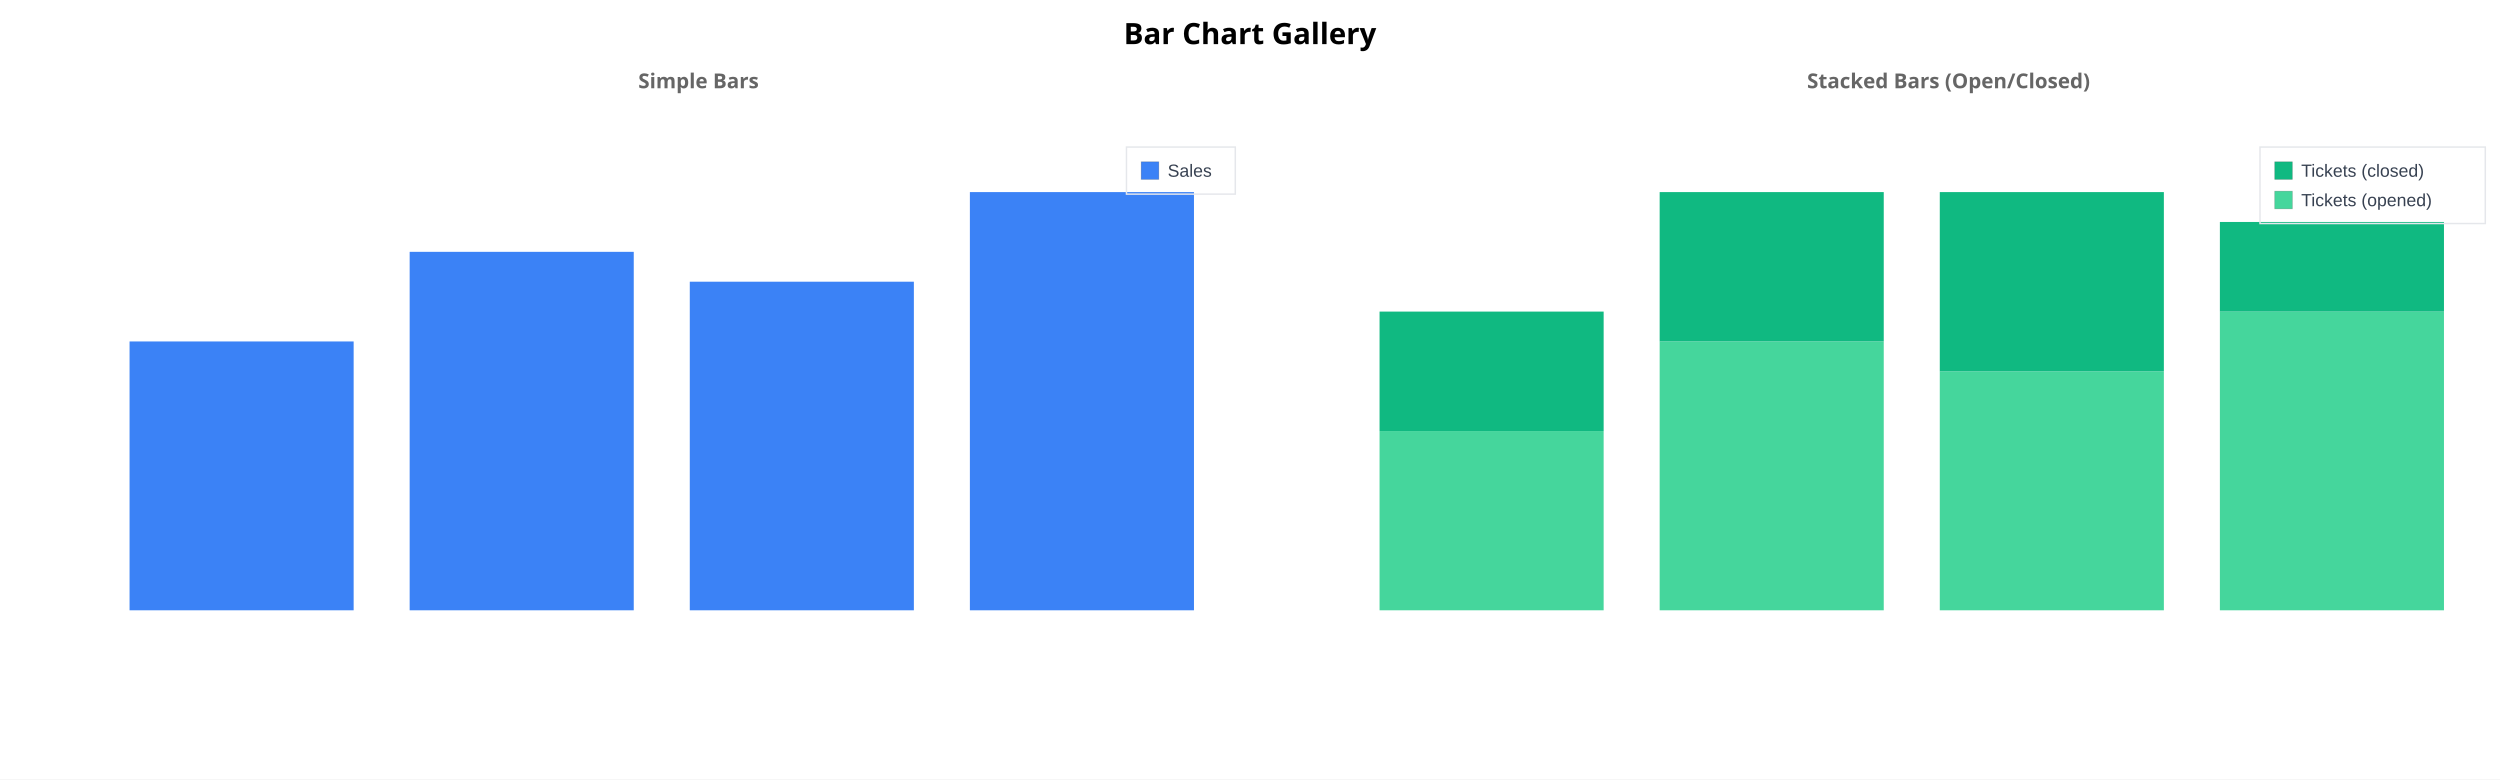
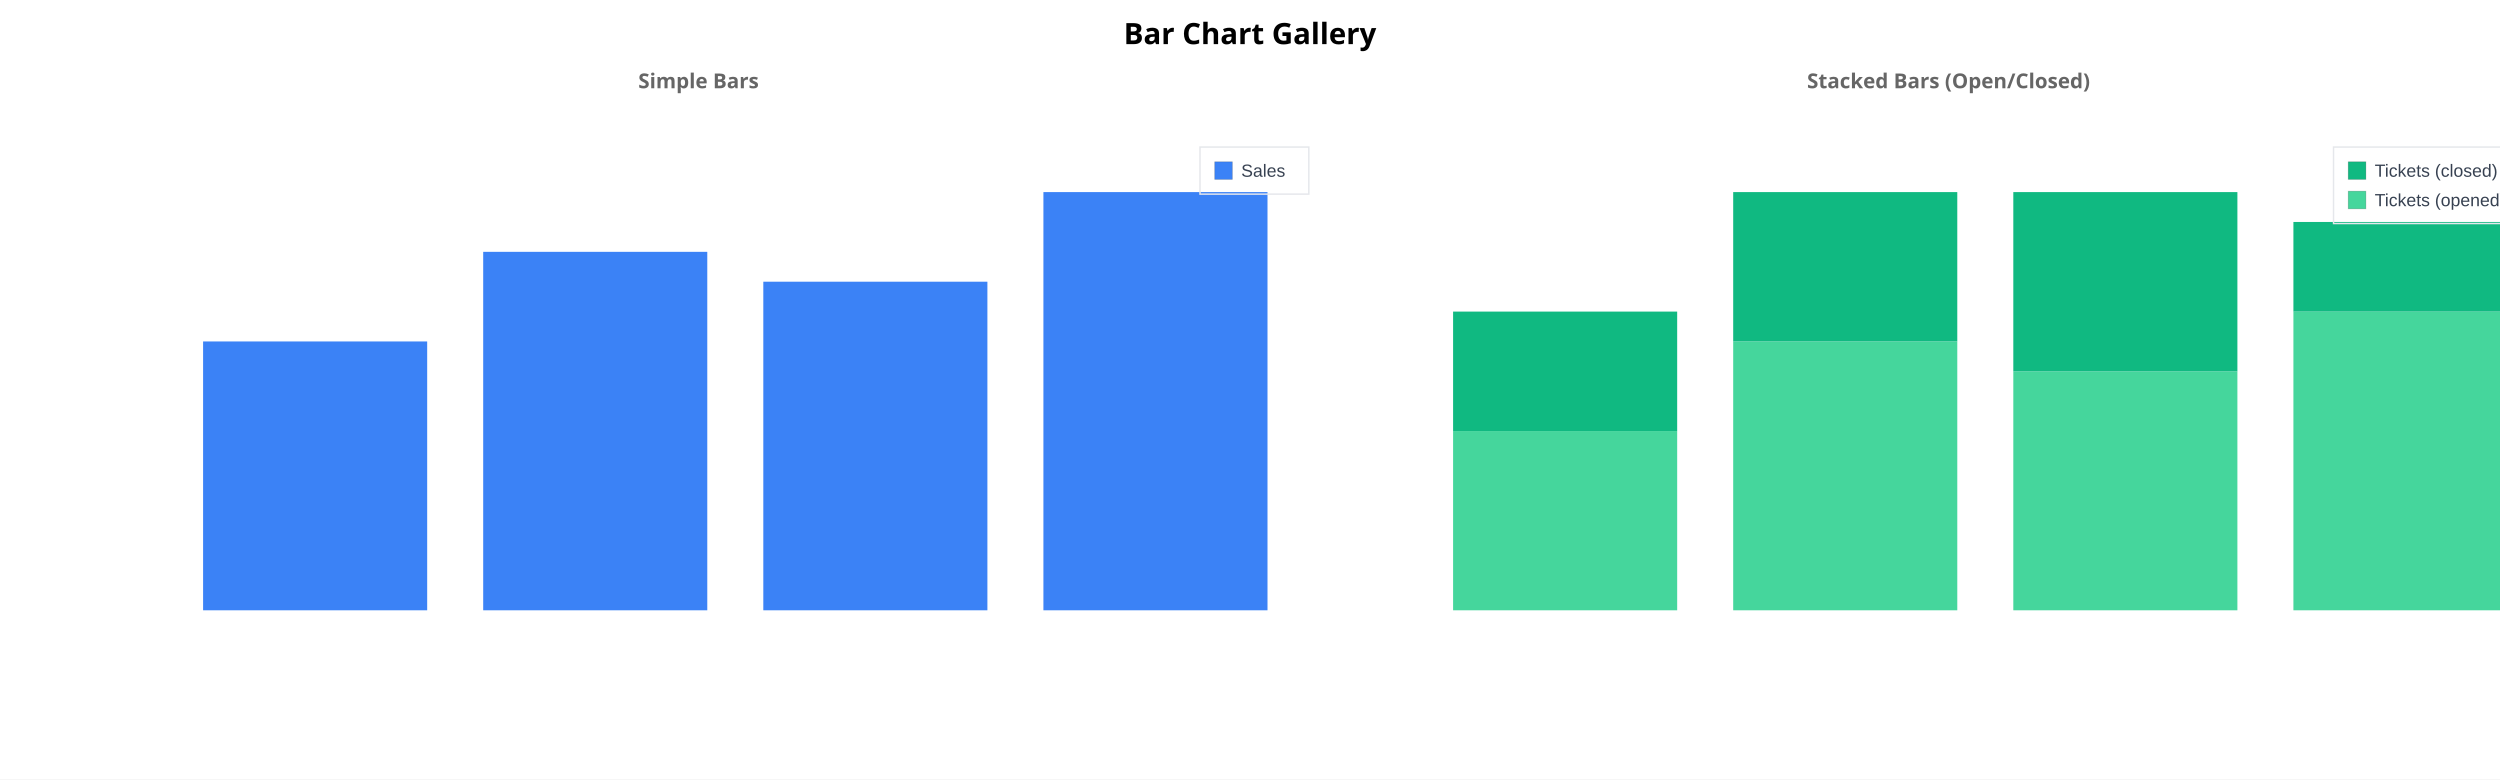
<svg xmlns="http://www.w3.org/2000/svg" width="1700" height="530" viewBox="0 0 1700 530">
  <rect x="0.00" y="0.00" width="1700.00" height="530.00" fill="#ffffff" />
  <text x="850.00" y="30.00" fill="#000000" text-anchor="middle" font-family="sans-serif" font-size="20.00px" font-weight="bold">Bar Chart Gallery</text>
  <g transform="translate(50.00, 60.00)">
    <text x="425.00" y="0.00" fill="#666" text-anchor="middle" font-family="sans-serif" font-size="14.00px" font-weight="bold">Simple Bars</text>
-     <g transform="translate(0, 30.00)">
+     <g transform="translate(50.00, 30.00)">
      <g transform="translate(0, 0)">
        <rect x="38.10" y="142.19" width="152.38" height="182.81" fill="#3b82f6" />
        <rect x="228.57" y="81.25" width="152.38" height="243.75" fill="#3b82f6" />
        <rect x="419.05" y="101.56" width="152.38" height="223.44" fill="#3b82f6" />
        <rect x="609.52" y="40.62" width="152.38" height="284.38" fill="#3b82f6" />
      </g>
      <g class="legend" transform="translate(716.0,10.0)">
        <rect x="0" y="0" width="74.0" height="32.0" fill="none" stroke="#e5e7eb" stroke-width="1.0" />
        <g transform="translate(10.0,10.0)">
          <rect width="12.0" height="12.0" fill="#3b82f6" stroke="#000" stroke-width="0.5" stroke-opacity="0.2" />
        </g>
        <text x="28.0" y="20.2" font-family="Arial, sans-serif" font-size="12.0" fill="#374151">Sales</text>
      </g>
    </g>
  </g>
  <g transform="translate(900.00, 60.00)">
    <text x="425.00" y="0.00" fill="#666" text-anchor="middle" font-family="sans-serif" font-size="14.00px" font-weight="bold">Stacked Bars (Open/Closed)</text>
-     <g transform="translate(0, 30.00)">
+     <g transform="translate(50.00, 30.00)">
      <g transform="translate(0, 0)">
        <rect x="38.10" y="203.12" width="152.38" height="121.88" fill="#45d69c" />
        <rect x="38.10" y="121.88" width="152.38" height="81.25" fill="#10b981" />
        <rect x="228.57" y="142.19" width="152.38" height="182.81" fill="#45d69c" />
        <rect x="228.57" y="40.62" width="152.38" height="101.56" fill="#10b981" />
        <rect x="419.05" y="162.50" width="152.38" height="162.50" fill="#45d69c" />
        <rect x="419.05" y="40.62" width="152.38" height="121.88" fill="#10b981" />
        <rect x="609.52" y="121.88" width="152.38" height="203.12" fill="#45d69c" />
        <rect x="609.52" y="60.94" width="152.38" height="60.94" fill="#10b981" />
      </g>
      <g class="legend" transform="translate(636.8,10.0)">
        <rect x="0" y="0" width="153.2" height="52.0" fill="none" stroke="#e5e7eb" stroke-width="1.0" />
        <g transform="translate(10.0,10.0)">
          <rect width="12.0" height="12.0" fill="#10b981" stroke="#000" stroke-width="0.5" stroke-opacity="0.2" />
        </g>
        <text x="28.0" y="20.2" font-family="Arial, sans-serif" font-size="12.0" fill="#374151">Tickets (closed)</text>
        <g transform="translate(10.0,30.0)">
          <rect width="12.0" height="12.0" fill="#45d69c" stroke="#000" stroke-width="0.5" stroke-opacity="0.2" />
        </g>
        <text x="28.0" y="40.2" font-family="Arial, sans-serif" font-size="12.0" fill="#374151">Tickets (opened)</text>
      </g>
    </g>
  </g>
</svg>
